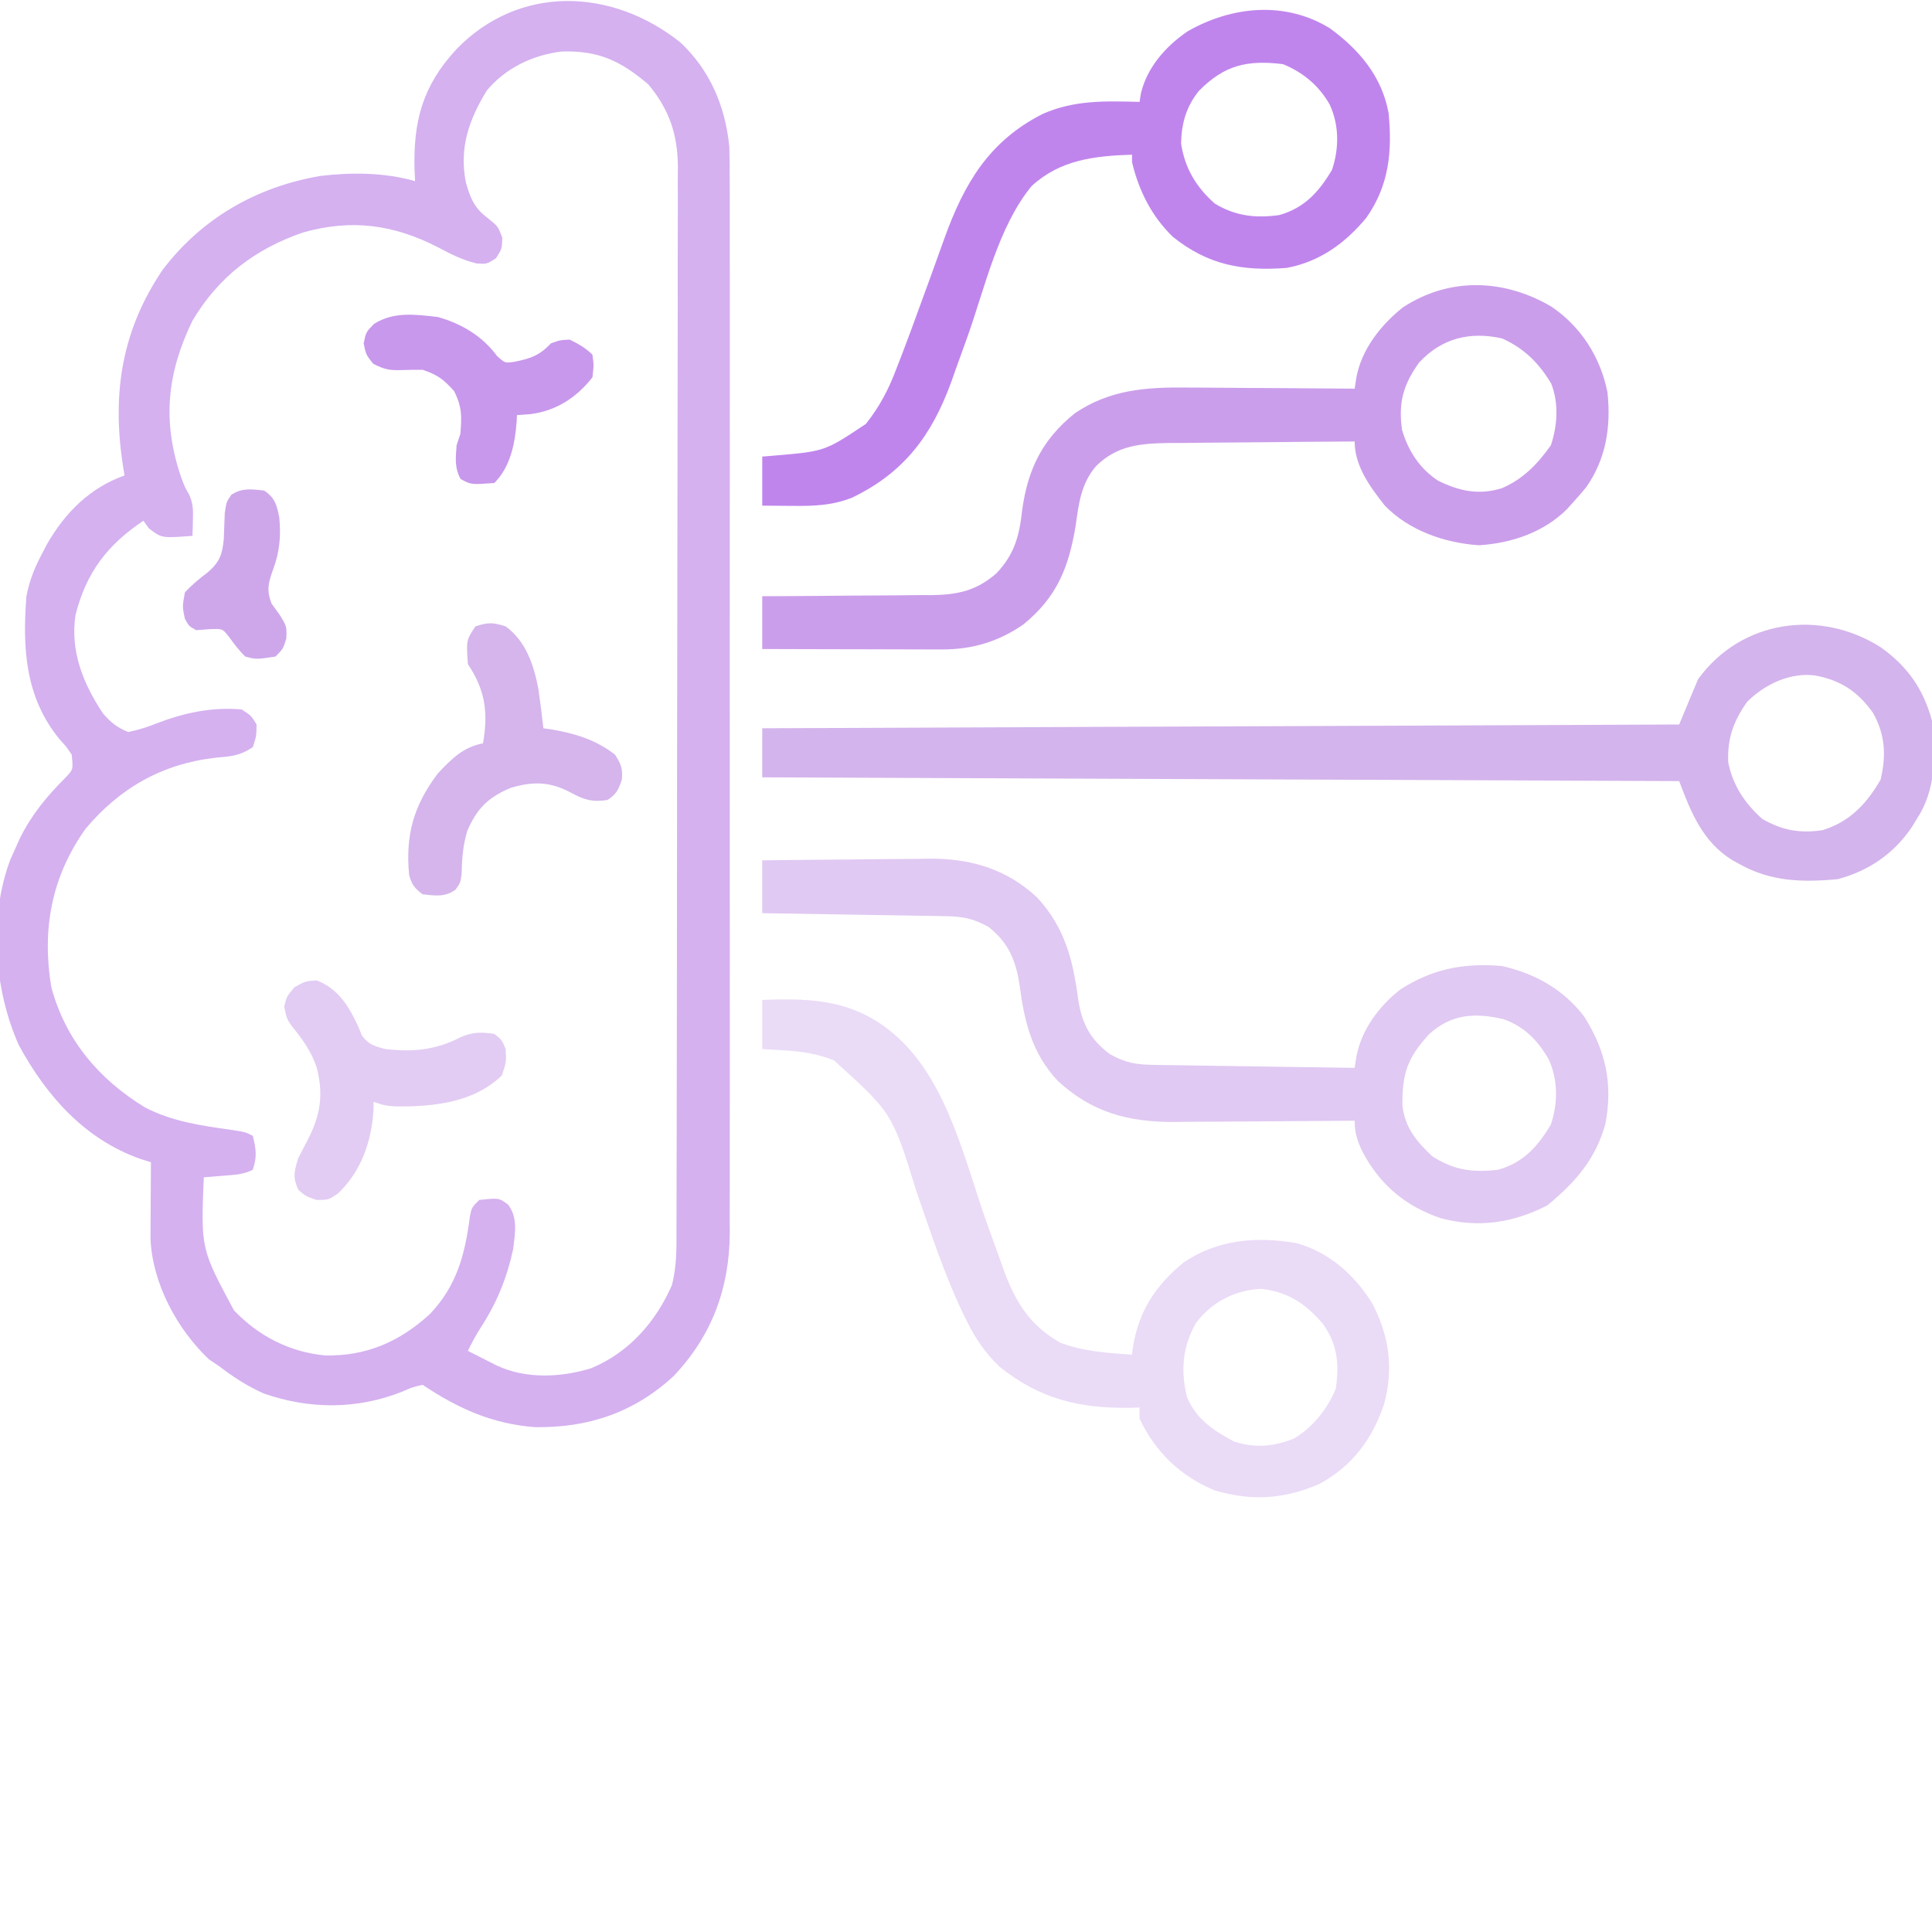
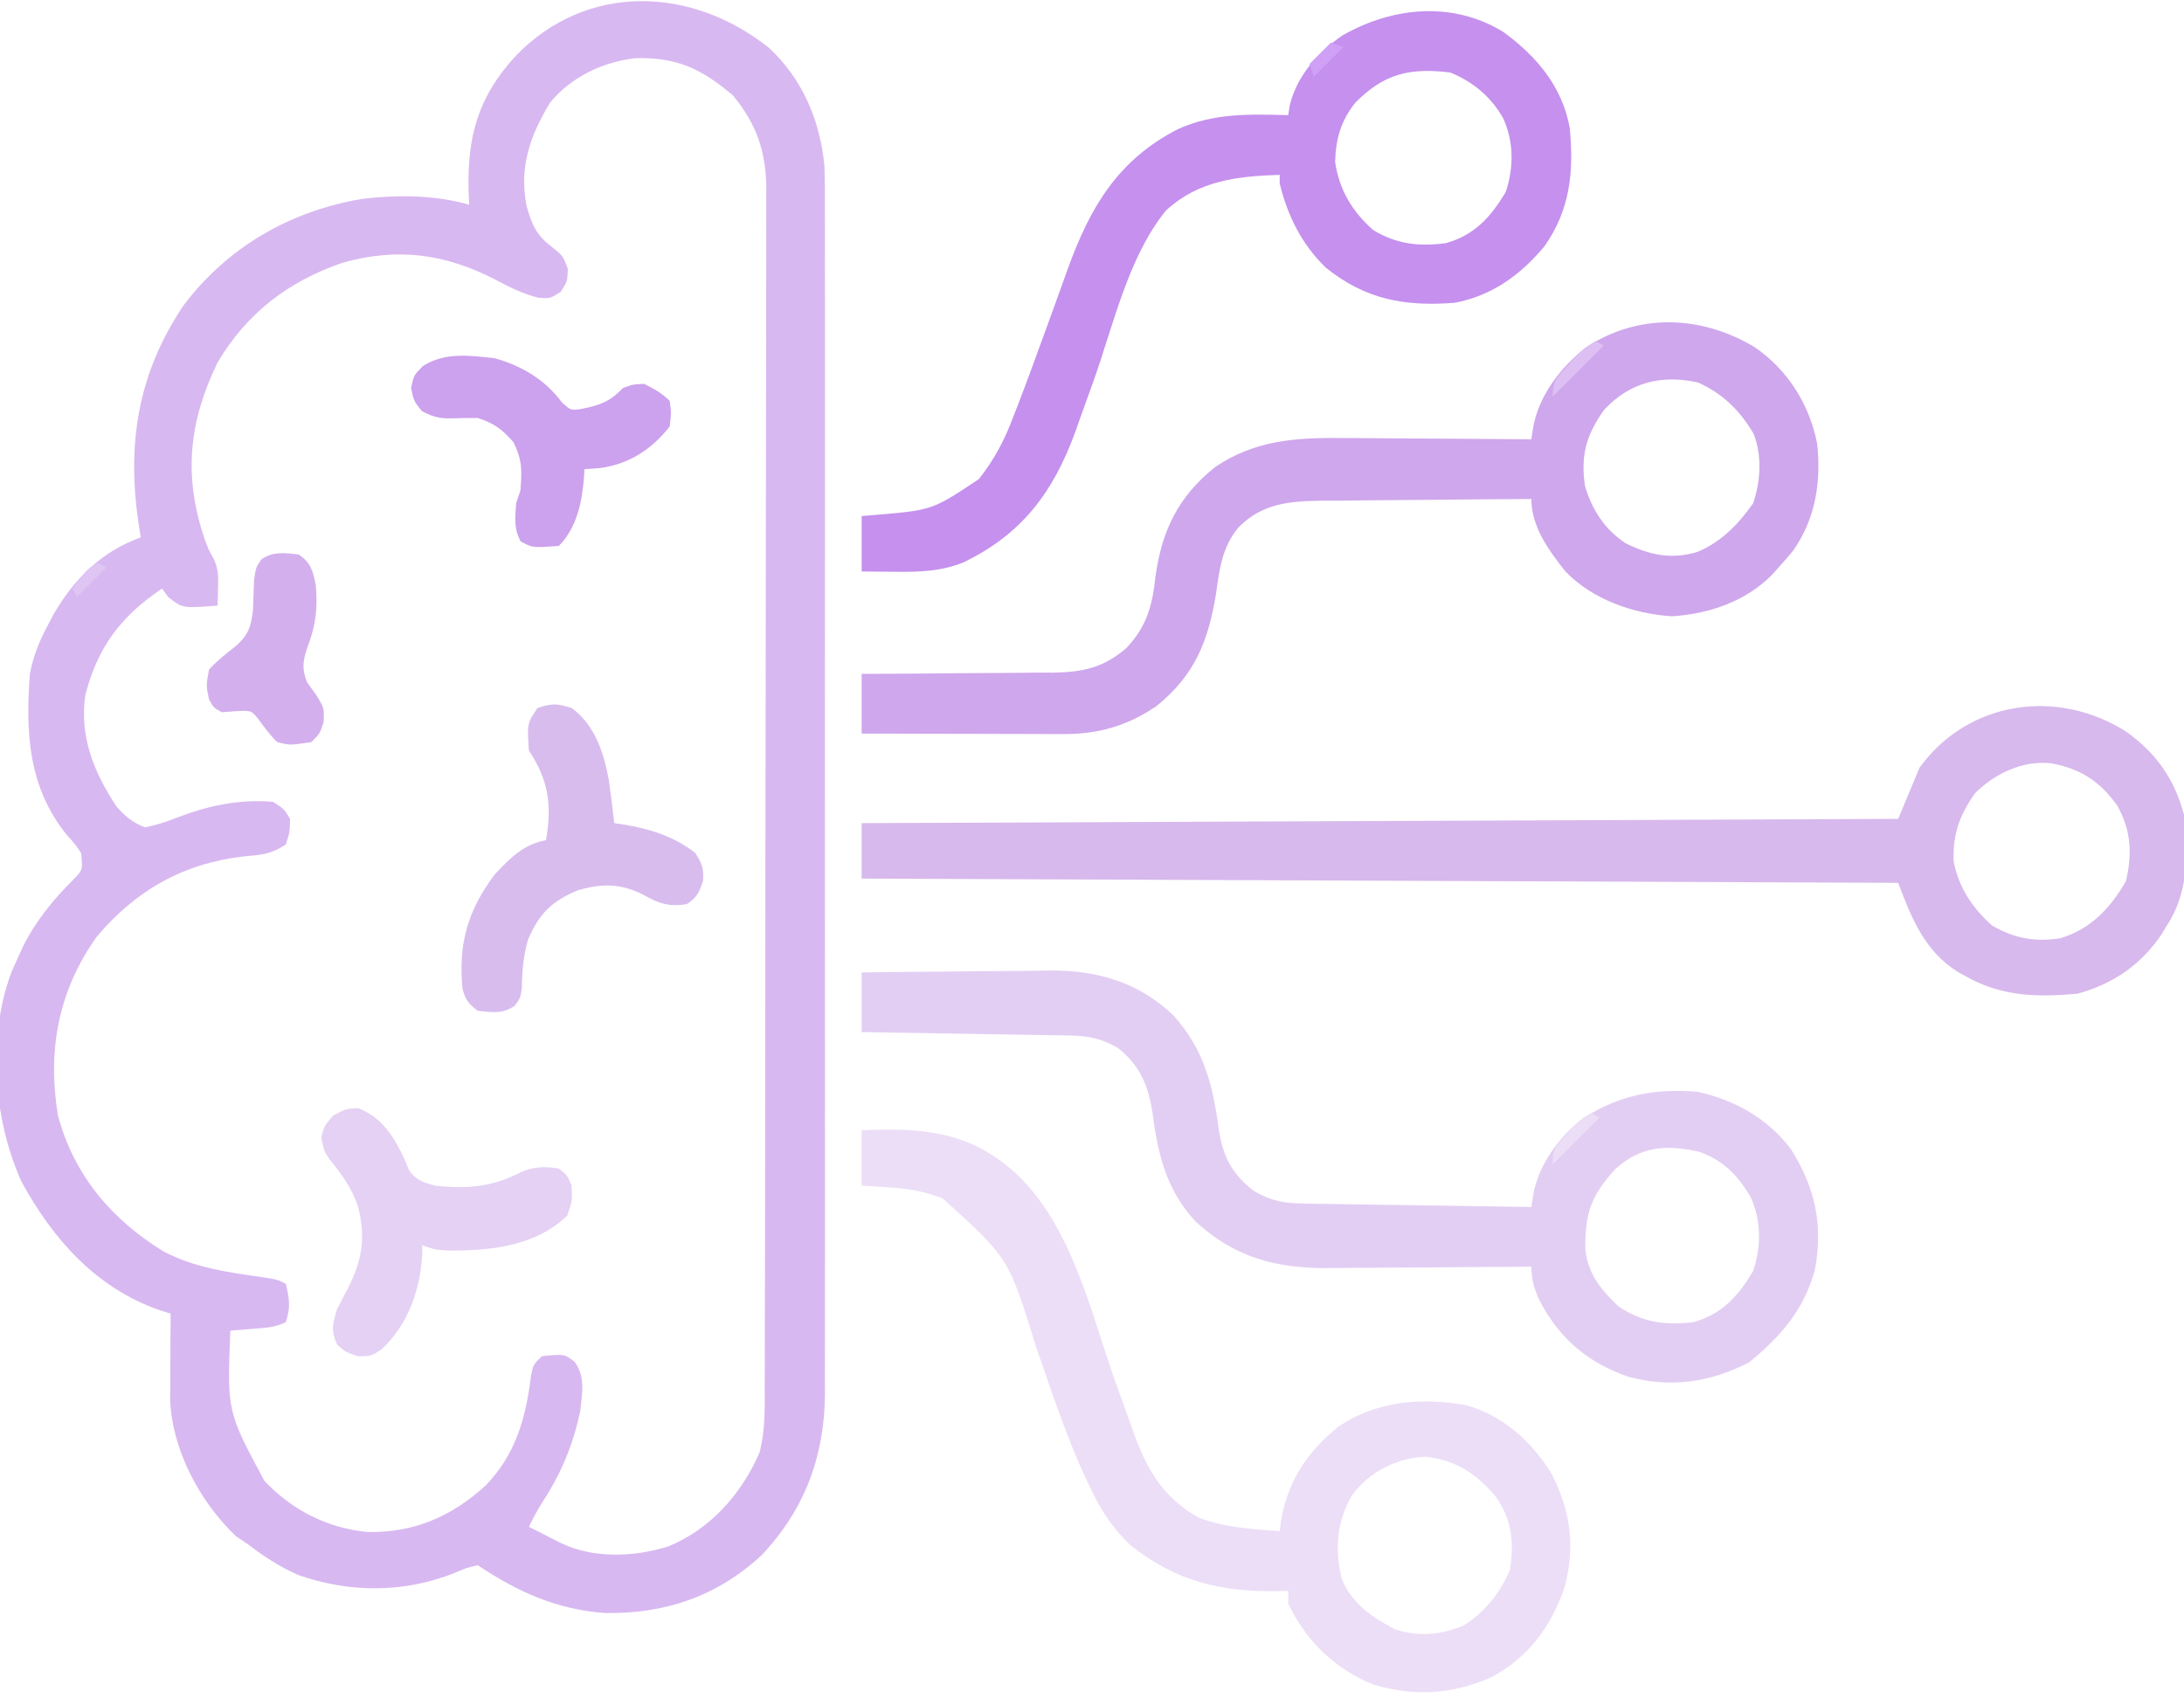
- <svg xmlns="http://www.w3.org/2000/svg" version="1.1" width="512" height="512">
-   <path d="M0 0 C7.871 7.355 11.967 17.065 12.966 27.721 C13.071 30.947 13.088 34.16 13.068 37.388 C13.073 38.615 13.078 39.841 13.083 41.105 C13.092 44.48 13.089 47.854 13.08 51.228 C13.073 54.879 13.083 58.53 13.092 62.181 C13.105 69.322 13.102 76.462 13.093 83.603 C13.087 89.408 13.086 95.214 13.089 101.02 C13.089 101.848 13.09 102.676 13.09 103.529 C13.091 105.211 13.092 106.893 13.093 108.576 C13.102 124.331 13.092 140.086 13.076 155.841 C13.062 169.344 13.065 182.847 13.079 196.351 C13.095 212.051 13.101 227.752 13.092 243.453 C13.091 245.128 13.09 246.804 13.089 248.48 C13.088 249.305 13.088 250.129 13.088 250.978 C13.085 256.774 13.089 262.569 13.096 268.364 C13.105 275.432 13.102 282.499 13.087 289.567 C13.079 293.169 13.076 296.772 13.085 300.374 C13.096 304.287 13.083 308.199 13.068 312.112 C13.075 313.24 13.082 314.368 13.089 315.529 C12.98 330.211 8.346 342.714 -1.789 353.422 C-12.257 363.079 -24.394 367.175 -38.512 366.961 C-49.877 366.105 -58.943 361.997 -68.312 355.75 C-70.966 356.356 -70.966 356.356 -73.75 357.562 C-85.612 362.291 -98.356 362.282 -110.438 358.023 C-114.803 356.09 -118.537 353.65 -122.312 350.75 C-123.179 350.173 -124.045 349.595 -124.938 349 C-133.395 340.988 -139.927 328.847 -140.426 317.071 C-140.421 316.134 -140.416 315.196 -140.41 314.23 C-140.407 313.209 -140.404 312.187 -140.4 311.135 C-140.392 310.08 -140.384 309.025 -140.375 307.938 C-140.37 306.863 -140.366 305.789 -140.361 304.682 C-140.35 302.038 -140.333 299.394 -140.312 296.75 C-141.205 296.473 -142.097 296.196 -143.016 295.91 C-157.889 290.676 -167.976 279.211 -175.312 265.75 C-181.904 250.984 -183.331 231.811 -177.566 216.527 C-177.153 215.611 -176.739 214.694 -176.312 213.75 C-175.888 212.803 -175.464 211.855 -175.027 210.879 C-171.922 204.643 -167.982 199.861 -163.07 194.941 C-160.895 192.698 -160.895 192.698 -161.312 188.75 C-162.702 186.662 -162.702 186.662 -164.562 184.625 C-173.654 173.491 -174.374 160.551 -173.312 146.75 C-172.52 142.706 -171.24 139.382 -169.312 135.75 C-168.827 134.818 -168.341 133.886 -167.84 132.926 C-163.013 124.562 -156.522 118.044 -147.312 114.75 C-147.564 113.188 -147.564 113.188 -147.82 111.594 C-150.585 92.871 -148.072 76.358 -137.25 60.312 C-126.888 46.608 -112.273 38.229 -95.375 35.375 C-87.105 34.384 -78.377 34.449 -70.312 36.75 C-70.359 35.795 -70.405 34.84 -70.453 33.855 C-70.815 20.882 -68.36 11.517 -59.312 1.75 C-42.68 -15.392 -18.131 -14.471 0 0 Z M-51.312 12.75 C-56.064 20.55 -58.653 27.933 -56.852 37.094 C-55.693 41.184 -54.637 43.85 -51.188 46.438 C-48.312 48.75 -48.312 48.75 -47.188 51.812 C-47.312 54.75 -47.312 54.75 -48.875 57.188 C-51.312 58.75 -51.312 58.75 -54.035 58.562 C-57.796 57.63 -60.774 56.141 -64.188 54.312 C-75.913 48.278 -87.061 46.691 -100.062 50.375 C-112.762 54.753 -122.454 62.175 -129.312 73.75 C-136.019 87.611 -137.361 100.22 -132.383 115.008 C-131.404 117.685 -131.404 117.685 -130.188 119.82 C-129.118 122.18 -129.112 123.923 -129.188 126.5 C-129.206 127.299 -129.224 128.098 -129.242 128.922 C-129.265 129.525 -129.289 130.128 -129.312 130.75 C-137.505 131.38 -137.505 131.38 -140.875 128.75 C-141.587 127.76 -141.587 127.76 -142.312 126.75 C-151.888 133.166 -157.451 140.464 -160.312 151.75 C-161.737 161.385 -158.261 169.931 -153.008 177.84 C-150.872 180.246 -149.322 181.547 -146.312 182.75 C-143.617 182.164 -141.458 181.517 -138.938 180.5 C-131.498 177.642 -124.325 176.093 -116.312 176.75 C-113.75 178.375 -113.75 178.375 -112.312 180.75 C-112.375 183.875 -112.375 183.875 -113.312 186.75 C-116.868 189.12 -119.023 189.166 -123.25 189.562 C-137.345 191.193 -148.572 197.559 -157.68 208.445 C-166.701 221.179 -169.228 235.1 -166.73 250.289 C-163.002 264.285 -154.095 274.796 -141.867 282.238 C-134.631 285.989 -127.034 287.045 -119.059 288.172 C-115.312 288.75 -115.312 288.75 -113.312 289.75 C-112.462 293.307 -112.143 295.243 -113.312 298.75 C-115.881 300.034 -118.078 300.08 -120.938 300.312 C-122.442 300.438 -122.442 300.438 -123.977 300.566 C-124.747 300.627 -125.518 300.688 -126.312 300.75 C-127.076 319.691 -127.076 319.691 -118.312 336 C-111.83 342.815 -103.591 347.048 -94.207 347.953 C-83.242 348.2 -74.364 344.311 -66.336 336.934 C-59.281 329.504 -57.065 321.195 -55.805 311.219 C-55.312 308.75 -55.312 308.75 -53.312 306.75 C-48.059 306.191 -48.059 306.191 -45.648 307.996 C-43.006 311.465 -43.824 315.611 -44.312 319.75 C-45.976 327.436 -48.659 334.044 -52.945 340.629 C-54.227 342.617 -55.296 344.616 -56.312 346.75 C-54.71 347.565 -53.105 348.377 -51.5 349.188 C-50.607 349.64 -49.713 350.092 -48.793 350.559 C-41.097 354.255 -31.614 353.843 -23.562 351.312 C-13.631 347.167 -6.533 339.074 -2.271 329.381 C-0.884 324.125 -1.027 319.045 -1.038 313.631 C-1.033 312.399 -1.028 311.168 -1.022 309.899 C-1.01 306.489 -1.007 303.079 -1.007 299.668 C-1.005 295.987 -0.992 292.306 -0.981 288.625 C-0.958 280.579 -0.95 272.534 -0.945 264.488 C-0.942 259.463 -0.935 254.437 -0.928 249.411 C-0.908 235.49 -0.892 221.569 -0.889 207.648 C-0.889 206.757 -0.889 205.867 -0.889 204.949 C-0.888 203.144 -0.888 201.339 -0.888 199.534 C-0.887 198.638 -0.887 197.742 -0.887 196.818 C-0.887 195.921 -0.887 195.024 -0.886 194.1 C-0.883 179.564 -0.856 165.028 -0.818 150.491 C-0.78 135.559 -0.761 120.627 -0.761 105.695 C-0.76 97.314 -0.752 88.934 -0.723 80.553 C-0.698 73.417 -0.691 66.281 -0.706 59.145 C-0.713 55.506 -0.712 51.867 -0.69 48.229 C-0.665 44.278 -0.68 40.328 -0.698 36.377 C-0.678 34.664 -0.678 34.664 -0.658 32.917 C-0.748 24.279 -2.941 17.812 -8.488 11.129 C-15.869 4.855 -21.702 2.09 -31.508 2.402 C-39.167 3.352 -46.336 6.773 -51.312 12.75 Z " fill="#D5B1F0" transform="translate(180.3125,11.25)" />
-   <path d="M0 0 C7.118 5.108 11.256 11.003 13.566 19.457 C14.6 28.457 14.653 37.693 9.566 45.457 C9.142 46.151 8.718 46.844 8.281 47.559 C3.498 54.673 -3.167 59.239 -11.434 61.457 C-20.723 62.293 -29.129 62.141 -37.434 57.457 C-38.398 56.931 -38.398 56.931 -39.383 56.395 C-47.204 51.508 -50.297 43.822 -53.434 35.457 C-173.719 34.962 -173.719 34.962 -296.434 34.457 C-296.434 30.167 -296.434 25.877 -296.434 21.457 C-216.244 21.127 -136.054 20.797 -53.434 20.457 C-50.959 14.517 -50.959 14.517 -48.434 8.457 C-36.996 -7.314 -16.121 -10.221 0 0 Z M-35.434 14.457 C-39.048 19.577 -40.696 24.137 -40.434 30.457 C-39.263 36.523 -36.016 41.382 -31.434 45.457 C-26.203 48.517 -21.369 49.358 -15.434 48.457 C-8.245 46.253 -3.752 41.462 -0.059 35.082 C1.471 28.659 1.182 23.113 -2.105 17.312 C-6.1 11.731 -10.632 8.717 -17.434 7.457 C-24.085 6.604 -30.806 9.829 -35.434 14.457 Z " fill="#D4B4EC" transform="translate(498.4336,171.543)" />
-   <path d="M0 0 C7.833 5.306 12.993 13.444 14.82 22.715 C15.78 31.79 14.461 40.353 9.133 47.902 C8.059 49.199 6.954 50.47 5.82 51.715 C4.973 52.66 4.973 52.66 4.109 53.625 C-2.09 59.785 -10.503 62.645 -19.18 63.215 C-28.266 62.637 -37.795 59.318 -44.18 52.715 C-48.109 47.74 -52.18 42.254 -52.18 35.715 C-59.734 35.753 -67.289 35.813 -74.843 35.899 C-78.352 35.938 -81.86 35.97 -85.369 35.986 C-89.41 36.004 -93.451 36.054 -97.492 36.105 C-99.366 36.107 -99.366 36.107 -101.278 36.109 C-108.828 36.235 -115.131 36.67 -120.754 42.288 C-124.698 46.92 -125.301 52.174 -126.117 58.027 C-127.971 69.154 -131.074 76.97 -140.031 84.246 C-146.709 88.811 -153.553 90.848 -161.613 90.828 C-162.673 90.828 -163.734 90.828 -164.827 90.828 C-166.527 90.82 -166.527 90.82 -168.262 90.812 C-169.431 90.811 -170.6 90.81 -171.805 90.808 C-175.534 90.803 -179.263 90.79 -182.992 90.777 C-185.523 90.772 -188.053 90.768 -190.584 90.764 C-196.783 90.753 -202.981 90.735 -209.18 90.715 C-209.18 86.095 -209.18 81.475 -209.18 76.715 C-207.586 76.711 -205.992 76.707 -204.35 76.702 C-198.415 76.681 -192.482 76.626 -186.548 76.562 C-183.983 76.539 -181.419 76.525 -178.854 76.519 C-175.16 76.51 -171.467 76.469 -167.773 76.422 C-166.634 76.426 -165.494 76.43 -164.319 76.434 C-157.324 76.307 -152.574 75.317 -147.18 70.715 C-142.357 65.639 -141.051 60.816 -140.305 53.965 C-138.82 43.11 -134.973 35.152 -126.301 28.211 C-117.056 21.954 -107.405 21.283 -96.516 21.422 C-95.242 21.426 -93.969 21.43 -92.657 21.435 C-89.307 21.449 -85.957 21.475 -82.606 21.509 C-79.174 21.54 -75.741 21.553 -72.309 21.568 C-65.599 21.601 -58.889 21.651 -52.18 21.715 C-52.038 20.777 -51.896 19.839 -51.75 18.873 C-50.392 11.356 -45.303 4.887 -39.426 0.188 C-27.025 -7.943 -12.498 -7.369 0 0 Z M-35.117 14.805 C-39.311 20.702 -40.653 25.401 -39.617 32.652 C-37.971 38.23 -34.962 42.884 -30.066 46.105 C-24.42 48.875 -19.311 49.986 -13.148 48.09 C-7.53 45.67 -3.686 41.664 -0.18 36.715 C1.565 31.481 1.945 25.599 -0.086 20.391 C-3.316 14.956 -7.294 11.004 -13.117 8.402 C-21.594 6.499 -29.092 8.306 -35.117 14.805 Z " fill="#CB9EEB" transform="translate(411.1797,81.28516)" />
-   <path d="M0 0 C7.489 -0.099 14.978 -0.172 22.467 -0.22 C25.011 -0.24 27.555 -0.267 30.099 -0.302 C33.77 -0.351 37.441 -0.373 41.113 -0.391 C42.238 -0.411 43.362 -0.432 44.521 -0.453 C55.415 -0.456 64.989 2.376 73 10 C80.234 17.924 82.352 26.433 83.729 36.82 C84.698 43.156 86.816 47.351 92.062 51.312 C96.173 53.674 99.09 54.136 103.757 54.205 C105.528 54.235 105.528 54.235 107.335 54.266 C108.61 54.282 109.886 54.299 111.199 54.316 C112.505 54.337 113.81 54.358 115.155 54.379 C118.622 54.435 122.089 54.484 125.556 54.532 C129.095 54.582 132.635 54.638 136.174 54.693 C143.116 54.801 150.058 54.902 157 55 C157.141 54.063 157.282 53.126 157.427 52.16 C158.723 45.011 163.409 38.687 169.07 34.246 C177.596 28.741 185.961 27.149 196 28 C204.752 29.948 212.355 34.205 217.82 41.395 C223.557 50.415 225.499 59.395 223.418 69.953 C220.788 79.32 215.444 85.313 208.062 91.438 C198.937 96.093 189.9 97.462 179.938 94.875 C170.384 91.65 163.654 85.948 158.969 77.039 C157.682 74.215 157 72.125 157 69 C155.943 69.01 155.943 69.01 154.865 69.02 C148.187 69.081 141.51 69.126 134.831 69.155 C131.399 69.171 127.967 69.192 124.535 69.226 C120.578 69.266 116.621 69.28 112.664 69.293 C111.447 69.308 110.23 69.324 108.976 69.34 C96.863 69.342 87.248 66.731 78.246 58.371 C71.471 51.053 69.483 42.84 68.214 33.204 C67.266 26.68 65.313 21.794 59.938 17.625 C55.985 15.438 53.15 14.867 48.702 14.795 C47.621 14.775 46.541 14.755 45.427 14.734 C43.678 14.709 43.678 14.709 41.895 14.684 C40.7 14.663 39.506 14.642 38.275 14.621 C34.454 14.555 30.633 14.496 26.812 14.438 C24.225 14.394 21.637 14.351 19.049 14.307 C12.699 14.199 6.35 14.098 0 14 C0 9.38 0 4.76 0 0 Z M176.699 46.105 C170.984 52.329 169.581 56.491 169.652 64.918 C170.318 70.821 173.306 74.39 177.5 78.375 C183.227 82.098 188.246 82.804 195 82 C201.69 80.136 205.527 75.853 209 70 C210.893 64.32 210.921 58.259 208.438 52.75 C205.481 47.679 202.018 44.073 196.418 42.082 C188.813 40.327 182.607 40.699 176.699 46.105 Z " fill="#E0C9F2" transform="translate(202,228)" />
-   <path d="M0 0 C7.83 5.725 13.828 12.797 15.59 22.523 C16.575 32.788 15.696 41.686 9.672 50.25 C4.048 56.999 -2.643 61.876 -11.41 63.523 C-23.165 64.427 -32.309 62.746 -41.594 55.281 C-47.238 49.819 -50.582 43.109 -52.41 35.523 C-52.41 34.863 -52.41 34.203 -52.41 33.523 C-62.305 33.829 -71.447 34.849 -79.038 41.852 C-87.86 52.597 -91.443 68.916 -96.024 81.775 C-97.112 84.822 -98.214 87.864 -99.316 90.906 C-99.638 91.823 -99.961 92.74 -100.292 93.685 C-105.464 107.906 -112.818 117.776 -126.578 124.395 C-131.972 126.545 -136.967 126.653 -142.723 126.586 C-143.463 126.581 -144.204 126.577 -144.967 126.572 C-146.781 126.561 -148.596 126.543 -150.41 126.523 C-150.41 122.233 -150.41 117.943 -150.41 113.523 C-149.371 113.437 -148.332 113.351 -147.262 113.262 C-133.825 112.13 -133.825 112.13 -122.931 104.852 C-119.294 100.25 -116.894 95.681 -114.848 90.211 C-114.528 89.391 -114.209 88.572 -113.879 87.727 C-111.873 82.531 -109.96 77.302 -108.06 72.066 C-107.211 69.729 -106.358 67.392 -105.504 65.056 C-104.372 61.958 -103.258 58.855 -102.154 55.747 C-96.917 41.213 -90.36 29.973 -76.156 22.746 C-67.748 19.003 -59.506 19.291 -50.41 19.523 C-50.298 18.79 -50.186 18.056 -50.07 17.301 C-48.422 10.367 -43.457 4.755 -37.664 0.809 C-25.932 -5.881 -11.852 -7.261 0 0 Z M-34.723 16.648 C-38.071 20.861 -39.287 25.172 -39.41 30.523 C-38.465 37.033 -35.347 42.227 -30.41 46.523 C-24.909 49.803 -19.665 50.378 -13.41 49.523 C-6.719 47.64 -2.889 43.386 0.59 37.523 C2.499 31.795 2.502 25.748 -0.035 20.211 C-2.884 15.21 -7.068 11.71 -12.41 9.523 C-21.95 8.366 -27.939 9.767 -34.723 16.648 Z " fill="#C085ED" transform="translate(352.4102,7.476562)" />
-   <path d="M0 0 C13.924 -0.588 25.216 0.146 36 10 C49.365 22.299 53.745 42.969 59.689 59.588 C60.784 62.644 61.893 65.695 63.004 68.746 C63.331 69.672 63.658 70.598 63.995 71.553 C67.088 79.996 70.901 86.233 78.887 90.777 C84.993 93.175 91.502 93.532 98 94 C98.075 93.383 98.15 92.765 98.227 92.129 C99.714 82.549 104.245 75.612 111.754 69.508 C120.793 63.44 131.007 62.642 141.574 64.438 C150.326 66.881 157.109 72.969 161.781 80.613 C166.198 89.263 167.317 97.689 164.812 107.062 C161.716 116.324 156.318 123.637 147.578 128.289 C138.268 132.308 129.765 132.836 120 130 C110.858 126.259 104.258 119.857 100 111 C100 110.01 100 109.02 100 108 C99.25 108.023 98.5 108.046 97.727 108.07 C84.16 108.31 73.623 105.799 62.875 97.188 C59.095 93.521 56.498 89.776 54.203 85.074 C53.865 84.388 53.526 83.702 53.177 82.995 C48.195 72.578 44.636 61.565 40.849 50.674 C34.463 29.974 34.463 29.974 19 16 C14.663 14.301 10.766 13.659 6.125 13.375 C4.104 13.251 2.083 13.127 0 13 C0 8.71 0 4.42 0 0 Z M114.938 85.625 C111.377 91.828 110.821 98.33 112.578 105.289 C115.055 111.121 119.527 114.087 125 117 C130.537 118.846 135.669 118.354 141.008 116.184 C145.881 113.288 149.895 108.248 152 103 C152.972 96.41 152.438 91.158 148.492 85.719 C143.883 80.41 139.376 77.401 132.312 76.562 C125.458 76.77 118.99 80.109 114.938 85.625 Z " fill="#EADBF7" transform="translate(202,265)" />
-   <path d="M0 0 C5.42 3.942 7.502 10.351 8.695 16.699 C9.188 20.129 9.628 23.555 10 27 C10.617 27.086 11.235 27.173 11.871 27.262 C18.197 28.311 23.875 30.002 29 34 C30.588 36.522 31.032 37.559 30.812 40.562 C29.906 43.282 29.399 44.428 27 46 C23 46.651 20.616 45.919 17.188 44 C11.744 41.118 7.254 41.033 1.383 42.777 C-4.628 45.283 -7.615 48.261 -10.184 54.23 C-11.306 58.038 -11.607 61.694 -11.664 65.652 C-12 68 -12 68 -13.305 69.793 C-16.137 71.81 -18.653 71.359 -22 71 C-24.136 69.419 -24.889 68.413 -25.582 65.836 C-26.569 55.301 -24.409 47.532 -18 39 C-14.428 35.215 -11.25 31.945 -6 31 C-4.58 22.868 -5.369 16.947 -10 10 C-10.452 3.677 -10.452 3.677 -8 0 C-4.618 -1.127 -3.352 -1.063 0 0 Z " fill="#D5B5EC" transform="translate(134,166)" />
-   <path d="M0 0 C5.787 2.244 8.631 7.011 11.125 12.5 C11.384 13.156 11.643 13.812 11.91 14.488 C13.59 16.965 15.214 17.372 18.062 18.188 C25.493 19.015 31.422 18.512 38.062 15.094 C41.196 13.674 43.707 13.651 47.062 14.188 C49.062 15.75 49.062 15.75 50.062 18.188 C50.25 21.625 50.25 21.625 49.062 25.188 C41.543 32.454 30.753 33.532 20.848 33.391 C18.062 33.188 18.062 33.188 15.062 32.188 C15.06 32.77 15.057 33.353 15.055 33.953 C14.656 42.405 11.835 50.65 5.555 56.539 C3.062 58.188 3.062 58.188 -0.062 58.188 C-2.938 57.188 -2.938 57.188 -4.875 55.5 C-6.405 52.17 -5.985 50.722 -4.938 47.188 C-4.124 45.573 -3.288 43.97 -2.438 42.375 C0.976 35.737 1.855 30.4 0 23.125 C-1.474 18.684 -3.779 15.606 -6.688 12 C-7.938 10.188 -7.938 10.188 -8.625 6.938 C-7.938 4.188 -7.938 4.188 -5.812 1.75 C-2.938 0.188 -2.938 0.188 0 0 Z " fill="#E2CCF3" transform="translate(83.9375,259.8125)" />
-   <path d="M0 0 C6.302 1.762 11.831 5.056 15.75 10.375 C17.828 12.229 17.828 12.229 20.145 11.91 C24.473 11.064 26.962 10.246 30 7 C32.375 6.125 32.375 6.125 35 6 C37.283 7.142 39.19 8.19 41 10 C41.375 12.75 41.375 12.75 41 16 C36.764 21.391 31.365 24.885 24.562 25.75 C23.387 25.832 22.211 25.915 21 26 C20.961 26.835 20.961 26.835 20.922 27.688 C20.49 33.496 19.301 39.699 15 44 C8.833 44.457 8.833 44.457 6.062 42.938 C4.421 39.945 4.761 37.345 5 34 C5.33 33.01 5.66 32.02 6 31 C6.384 26.31 6.459 23.936 4.375 19.688 C1.63 16.581 -0.061 15.313 -4 14 C-5.687 13.976 -7.376 14 -9.062 14.062 C-12.624 14.165 -13.859 14.074 -17.125 12.375 C-19 10 -19 10 -19.625 7 C-19 4 -19 4 -16.883 1.844 C-11.679 -1.484 -5.961 -0.662 0 0 Z " fill="#C898EC" transform="translate(116,84)" />
-   <path d="M0 0 C2.852 1.901 3.327 3.747 4 7 C4.49 11.93 4.143 16.085 2.438 20.75 C1.154 24.276 0.536 26.389 2 30 C2.701 30.969 3.402 31.939 4.125 32.938 C6 36 6 36 5.875 39.25 C5 42 5 42 3 44 C-2.052 44.758 -2.052 44.758 -5 44 C-6.739 42.312 -8.062 40.5 -9.492 38.547 C-11.071 36.583 -11.071 36.583 -14.688 36.75 C-15.781 36.833 -16.874 36.915 -18 37 C-19.938 35.938 -19.938 35.938 -21 34 C-21.688 30.75 -21.688 30.75 -21 27 C-19.125 24.964 -17.157 23.337 -14.945 21.676 C-11.817 18.981 -11.096 16.971 -10.691 12.871 C-10.605 10.58 -10.522 8.288 -10.441 5.996 C-10 3 -10 3 -8.684 1.121 C-5.833 -0.777 -3.303 -0.354 0 0 Z " fill="#CEA7EB" transform="translate(70,130)" />
+ <svg xmlns="http://www.w3.org/2000/svg" version="1.1" width="512" height="398">
+   <path d="M0 0 C7.871 7.355 11.967 17.065 12.966 27.721 C13.071 30.947 13.088 34.16 13.068 37.388 C13.073 38.615 13.078 39.841 13.083 41.105 C13.092 44.48 13.089 47.854 13.08 51.228 C13.073 54.879 13.083 58.53 13.092 62.181 C13.105 69.322 13.102 76.462 13.093 83.603 C13.087 89.408 13.086 95.214 13.089 101.02 C13.089 101.848 13.09 102.676 13.09 103.529 C13.091 105.211 13.092 106.893 13.093 108.576 C13.102 124.331 13.092 140.086 13.076 155.841 C13.062 169.344 13.065 182.847 13.079 196.351 C13.095 212.051 13.101 227.752 13.092 243.453 C13.091 245.128 13.09 246.804 13.089 248.48 C13.088 249.305 13.088 250.129 13.088 250.978 C13.085 256.774 13.089 262.569 13.096 268.364 C13.105 275.432 13.102 282.499 13.087 289.567 C13.079 293.169 13.076 296.772 13.085 300.374 C13.096 304.287 13.083 308.199 13.068 312.112 C13.075 313.24 13.082 314.368 13.089 315.529 C12.98 330.211 8.346 342.714 -1.789 353.422 C-12.257 363.079 -24.394 367.175 -38.512 366.961 C-49.877 366.105 -58.943 361.997 -68.312 355.75 C-70.966 356.356 -70.966 356.356 -73.75 357.562 C-85.612 362.291 -98.356 362.282 -110.438 358.023 C-114.803 356.09 -118.537 353.65 -122.312 350.75 C-123.179 350.173 -124.045 349.595 -124.938 349 C-133.395 340.988 -139.927 328.847 -140.426 317.071 C-140.421 316.134 -140.416 315.196 -140.41 314.23 C-140.407 313.209 -140.404 312.187 -140.4 311.135 C-140.392 310.08 -140.384 309.025 -140.375 307.938 C-140.37 306.863 -140.366 305.789 -140.361 304.682 C-140.35 302.038 -140.333 299.394 -140.312 296.75 C-141.205 296.473 -142.097 296.196 -143.016 295.91 C-157.889 290.676 -167.976 279.211 -175.312 265.75 C-181.904 250.984 -183.331 231.811 -177.566 216.527 C-177.153 215.611 -176.739 214.694 -176.312 213.75 C-175.888 212.803 -175.464 211.855 -175.027 210.879 C-171.922 204.643 -167.982 199.861 -163.07 194.941 C-160.895 192.698 -160.895 192.698 -161.312 188.75 C-162.702 186.662 -162.702 186.662 -164.562 184.625 C-173.654 173.491 -174.374 160.551 -173.312 146.75 C-172.52 142.706 -171.24 139.382 -169.312 135.75 C-168.827 134.818 -168.341 133.886 -167.84 132.926 C-163.013 124.562 -156.522 118.044 -147.312 114.75 C-147.564 113.188 -147.564 113.188 -147.82 111.594 C-150.585 92.871 -148.072 76.358 -137.25 60.312 C-126.888 46.608 -112.273 38.229 -95.375 35.375 C-87.105 34.384 -78.377 34.449 -70.312 36.75 C-70.359 35.795 -70.405 34.84 -70.453 33.855 C-70.815 20.882 -68.36 11.517 -59.312 1.75 C-42.68 -15.392 -18.131 -14.471 0 0 Z M-51.312 12.75 C-56.064 20.55 -58.653 27.933 -56.852 37.094 C-55.693 41.184 -54.637 43.85 -51.188 46.438 C-48.312 48.75 -48.312 48.75 -47.188 51.812 C-47.312 54.75 -47.312 54.75 -48.875 57.188 C-51.312 58.75 -51.312 58.75 -54.035 58.562 C-57.796 57.63 -60.774 56.141 -64.188 54.312 C-75.913 48.278 -87.061 46.691 -100.062 50.375 C-112.762 54.753 -122.454 62.175 -129.312 73.75 C-136.019 87.611 -137.361 100.22 -132.383 115.008 C-131.404 117.685 -131.404 117.685 -130.188 119.82 C-129.118 122.18 -129.112 123.923 -129.188 126.5 C-129.206 127.299 -129.224 128.098 -129.242 128.922 C-129.265 129.525 -129.289 130.128 -129.312 130.75 C-137.505 131.38 -137.505 131.38 -140.875 128.75 C-141.587 127.76 -141.587 127.76 -142.312 126.75 C-151.888 133.166 -157.451 140.464 -160.312 151.75 C-161.737 161.385 -158.261 169.931 -153.008 177.84 C-150.872 180.246 -149.322 181.547 -146.312 182.75 C-143.617 182.164 -141.458 181.517 -138.938 180.5 C-131.498 177.642 -124.325 176.093 -116.312 176.75 C-113.75 178.375 -113.75 178.375 -112.312 180.75 C-112.375 183.875 -112.375 183.875 -113.312 186.75 C-116.868 189.12 -119.023 189.166 -123.25 189.562 C-137.345 191.193 -148.572 197.559 -157.68 208.445 C-166.701 221.179 -169.228 235.1 -166.73 250.289 C-163.002 264.285 -154.095 274.796 -141.867 282.238 C-134.631 285.989 -127.034 287.045 -119.059 288.172 C-115.312 288.75 -115.312 288.75 -113.312 289.75 C-112.462 293.307 -112.143 295.243 -113.312 298.75 C-115.881 300.034 -118.078 300.08 -120.938 300.312 C-122.442 300.438 -122.442 300.438 -123.977 300.566 C-124.747 300.627 -125.518 300.688 -126.312 300.75 C-127.076 319.691 -127.076 319.691 -118.312 336 C-111.83 342.815 -103.591 347.048 -94.207 347.953 C-83.242 348.2 -74.364 344.311 -66.336 336.934 C-59.281 329.504 -57.065 321.195 -55.805 311.219 C-55.312 308.75 -55.312 308.75 -53.312 306.75 C-48.059 306.191 -48.059 306.191 -45.648 307.996 C-43.006 311.465 -43.824 315.611 -44.312 319.75 C-45.976 327.436 -48.659 334.044 -52.945 340.629 C-54.227 342.617 -55.296 344.616 -56.312 346.75 C-54.71 347.565 -53.105 348.377 -51.5 349.188 C-50.607 349.64 -49.713 350.092 -48.793 350.559 C-41.097 354.255 -31.614 353.843 -23.562 351.312 C-13.631 347.167 -6.533 339.074 -2.271 329.381 C-0.884 324.125 -1.027 319.045 -1.038 313.631 C-1.033 312.399 -1.028 311.168 -1.022 309.899 C-1.01 306.489 -1.007 303.079 -1.007 299.668 C-1.005 295.987 -0.992 292.306 -0.981 288.625 C-0.958 280.579 -0.95 272.534 -0.945 264.488 C-0.942 259.463 -0.935 254.437 -0.928 249.411 C-0.908 235.49 -0.892 221.569 -0.889 207.648 C-0.889 206.757 -0.889 205.867 -0.889 204.949 C-0.888 203.144 -0.888 201.339 -0.888 199.534 C-0.887 198.638 -0.887 197.742 -0.887 196.818 C-0.887 195.921 -0.887 195.024 -0.886 194.1 C-0.883 179.564 -0.856 165.028 -0.818 150.491 C-0.78 135.559 -0.761 120.627 -0.761 105.695 C-0.76 97.314 -0.752 88.934 -0.723 80.553 C-0.698 73.417 -0.691 66.281 -0.706 59.145 C-0.713 55.506 -0.712 51.867 -0.69 48.229 C-0.665 44.278 -0.68 40.328 -0.698 36.377 C-0.678 34.664 -0.678 34.664 -0.658 32.917 C-0.748 24.279 -2.941 17.812 -8.488 11.129 C-15.869 4.855 -21.702 2.09 -31.508 2.402 C-39.167 3.352 -46.336 6.773 -51.312 12.75 Z " fill="#D8B8F1" transform="translate(180.3125,11.25)" />
+   <path d="M0 0 C7.118 5.108 11.256 11.003 13.566 19.457 C14.6 28.457 14.653 37.693 9.566 45.457 C9.142 46.151 8.718 46.844 8.281 47.559 C3.498 54.673 -3.167 59.239 -11.434 61.457 C-20.723 62.293 -29.129 62.141 -37.434 57.457 C-38.398 56.931 -38.398 56.931 -39.383 56.395 C-47.204 51.508 -50.297 43.822 -53.434 35.457 C-173.719 34.962 -173.719 34.962 -296.434 34.457 C-296.434 30.167 -296.434 25.877 -296.434 21.457 C-216.244 21.127 -136.054 20.797 -53.434 20.457 C-50.959 14.517 -50.959 14.517 -48.434 8.457 C-36.996 -7.314 -16.121 -10.221 0 0 Z M-35.434 14.457 C-39.048 19.577 -40.696 24.137 -40.434 30.457 C-39.263 36.523 -36.016 41.382 -31.434 45.457 C-26.203 48.517 -21.369 49.358 -15.434 48.457 C-8.245 46.253 -3.752 41.462 -0.059 35.082 C1.471 28.659 1.182 23.113 -2.105 17.312 C-6.1 11.731 -10.632 8.717 -17.434 7.457 C-24.085 6.604 -30.806 9.829 -35.434 14.457 Z " fill="#D7B9ED" transform="translate(498.4336,171.543)" />
+   <path d="M0 0 C7.833 5.306 12.993 13.444 14.82 22.715 C15.78 31.79 14.461 40.353 9.133 47.902 C8.059 49.199 6.954 50.47 5.82 51.715 C4.973 52.66 4.973 52.66 4.109 53.625 C-2.09 59.785 -10.503 62.645 -19.18 63.215 C-28.266 62.637 -37.795 59.318 -44.18 52.715 C-48.109 47.74 -52.18 42.254 -52.18 35.715 C-59.734 35.753 -67.289 35.813 -74.843 35.899 C-78.352 35.938 -81.86 35.97 -85.369 35.986 C-89.41 36.004 -93.451 36.054 -97.492 36.105 C-99.366 36.107 -99.366 36.107 -101.278 36.109 C-108.828 36.235 -115.131 36.67 -120.754 42.288 C-124.698 46.92 -125.301 52.174 -126.117 58.027 C-127.971 69.154 -131.074 76.97 -140.031 84.246 C-146.709 88.811 -153.553 90.848 -161.613 90.828 C-162.673 90.828 -163.734 90.828 -164.827 90.828 C-166.527 90.82 -166.527 90.82 -168.262 90.812 C-169.431 90.811 -170.6 90.81 -171.805 90.808 C-175.534 90.803 -179.263 90.79 -182.992 90.777 C-185.523 90.772 -188.053 90.768 -190.584 90.764 C-196.783 90.753 -202.981 90.735 -209.18 90.715 C-209.18 86.095 -209.18 81.475 -209.18 76.715 C-207.586 76.711 -205.992 76.707 -204.35 76.702 C-198.415 76.681 -192.482 76.626 -186.548 76.562 C-183.983 76.539 -181.419 76.525 -178.854 76.519 C-175.16 76.51 -171.467 76.469 -167.773 76.422 C-166.634 76.426 -165.494 76.43 -164.319 76.434 C-157.324 76.307 -152.574 75.317 -147.18 70.715 C-142.357 65.639 -141.051 60.816 -140.305 53.965 C-138.82 43.11 -134.973 35.152 -126.301 28.211 C-117.056 21.954 -107.405 21.283 -96.516 21.422 C-95.242 21.426 -93.969 21.43 -92.657 21.435 C-89.307 21.449 -85.957 21.475 -82.606 21.509 C-79.174 21.54 -75.741 21.553 -72.309 21.568 C-65.599 21.601 -58.889 21.651 -52.18 21.715 C-52.038 20.777 -51.896 19.839 -51.75 18.873 C-50.392 11.356 -45.303 4.887 -39.426 0.188 C-27.025 -7.943 -12.498 -7.369 0 0 Z M-35.117 14.805 C-39.311 20.702 -40.653 25.401 -39.617 32.652 C-37.971 38.23 -34.962 42.884 -30.066 46.105 C-24.42 48.875 -19.311 49.986 -13.148 48.09 C-7.53 45.67 -3.686 41.664 -0.18 36.715 C1.565 31.481 1.945 25.599 -0.086 20.391 C-3.316 14.956 -7.294 11.004 -13.117 8.402 C-21.594 6.499 -29.092 8.306 -35.117 14.805 Z " fill="#CFA7ED" transform="translate(411.1797,81.28516)" />
+   <path d="M0 0 C7.489 -0.099 14.978 -0.172 22.467 -0.22 C25.011 -0.24 27.555 -0.267 30.099 -0.302 C33.77 -0.351 37.441 -0.373 41.113 -0.391 C42.238 -0.411 43.362 -0.432 44.521 -0.453 C55.415 -0.456 64.989 2.376 73 10 C80.234 17.924 82.352 26.433 83.729 36.82 C84.698 43.156 86.816 47.351 92.062 51.312 C96.173 53.674 99.09 54.136 103.757 54.205 C105.528 54.235 105.528 54.235 107.335 54.266 C108.61 54.282 109.886 54.299 111.199 54.316 C112.505 54.337 113.81 54.358 115.155 54.379 C118.622 54.435 122.089 54.484 125.556 54.532 C129.095 54.582 132.635 54.638 136.174 54.693 C143.116 54.801 150.058 54.902 157 55 C157.141 54.063 157.282 53.126 157.427 52.16 C158.723 45.011 163.409 38.687 169.07 34.246 C177.596 28.741 185.961 27.149 196 28 C204.752 29.948 212.355 34.205 217.82 41.395 C223.557 50.415 225.499 59.395 223.418 69.953 C220.788 79.32 215.444 85.313 208.062 91.438 C198.937 96.093 189.9 97.462 179.938 94.875 C170.384 91.65 163.654 85.948 158.969 77.039 C157.682 74.215 157 72.125 157 69 C155.943 69.01 155.943 69.01 154.865 69.02 C148.187 69.081 141.51 69.126 134.831 69.155 C131.399 69.171 127.967 69.192 124.535 69.226 C120.578 69.266 116.621 69.28 112.664 69.293 C111.447 69.308 110.23 69.324 108.976 69.34 C96.863 69.342 87.248 66.731 78.246 58.371 C71.471 51.053 69.483 42.84 68.214 33.204 C67.266 26.68 65.313 21.794 59.938 17.625 C55.985 15.438 53.15 14.867 48.702 14.795 C47.621 14.775 46.541 14.755 45.427 14.734 C43.678 14.709 43.678 14.709 41.895 14.684 C40.7 14.663 39.506 14.642 38.275 14.621 C34.454 14.555 30.633 14.496 26.812 14.438 C24.225 14.394 21.637 14.351 19.049 14.307 C12.699 14.199 6.35 14.098 0 14 C0 9.38 0 4.76 0 0 Z M176.699 46.105 C170.984 52.329 169.581 56.491 169.652 64.918 C170.318 70.821 173.306 74.39 177.5 78.375 C183.227 82.098 188.246 82.804 195 82 C201.69 80.136 205.527 75.853 209 70 C210.893 64.32 210.921 58.259 208.438 52.75 C205.481 47.679 202.018 44.073 196.418 42.082 C188.813 40.327 182.607 40.699 176.699 46.105 Z " fill="#E3CEF3" transform="translate(202,228)" />
+   <path d="M0 0 C7.83 5.725 13.828 12.797 15.59 22.523 C16.575 32.788 15.696 41.686 9.672 50.25 C4.048 56.999 -2.643 61.876 -11.41 63.523 C-23.165 64.427 -32.309 62.746 -41.594 55.281 C-47.238 49.819 -50.582 43.109 -52.41 35.523 C-52.41 34.863 -52.41 34.203 -52.41 33.523 C-62.305 33.829 -71.447 34.849 -79.038 41.852 C-87.86 52.597 -91.443 68.916 -96.024 81.775 C-97.112 84.822 -98.214 87.864 -99.316 90.906 C-99.638 91.823 -99.961 92.74 -100.292 93.685 C-105.464 107.906 -112.818 117.776 -126.578 124.395 C-131.972 126.545 -136.967 126.653 -142.723 126.586 C-143.463 126.581 -144.204 126.577 -144.967 126.572 C-146.781 126.561 -148.596 126.543 -150.41 126.523 C-150.41 122.233 -150.41 117.943 -150.41 113.523 C-149.371 113.437 -148.332 113.351 -147.262 113.262 C-133.825 112.13 -133.825 112.13 -122.931 104.852 C-119.294 100.25 -116.894 95.681 -114.848 90.211 C-114.528 89.391 -114.209 88.572 -113.879 87.727 C-111.873 82.531 -109.96 77.302 -108.06 72.066 C-107.211 69.729 -106.358 67.392 -105.504 65.056 C-104.372 61.958 -103.258 58.855 -102.154 55.747 C-96.917 41.213 -90.36 29.973 -76.156 22.746 C-67.748 19.003 -59.506 19.291 -50.41 19.523 C-50.298 18.79 -50.186 18.056 -50.07 17.301 C-48.422 10.367 -43.457 4.755 -37.664 0.809 C-25.932 -5.881 -11.852 -7.261 0 0 Z M-34.723 16.648 C-38.071 20.861 -39.287 25.172 -39.41 30.523 C-38.465 37.033 -35.347 42.227 -30.41 46.523 C-24.909 49.803 -19.665 50.378 -13.41 49.523 C-6.719 47.64 -2.889 43.386 0.59 37.523 C2.499 31.795 2.502 25.748 -0.035 20.211 C-2.884 15.21 -7.068 11.71 -12.41 9.523 C-21.95 8.366 -27.939 9.767 -34.723 16.648 Z " fill="#C590EE" transform="translate(352.4102,7.476562)" />
+   <path d="M0 0 C13.924 -0.588 25.216 0.146 36 10 C49.365 22.299 53.745 42.969 59.689 59.588 C60.784 62.644 61.893 65.695 63.004 68.746 C63.331 69.672 63.658 70.598 63.995 71.553 C67.088 79.996 70.901 86.233 78.887 90.777 C84.993 93.175 91.502 93.532 98 94 C98.075 93.383 98.15 92.765 98.227 92.129 C99.714 82.549 104.245 75.612 111.754 69.508 C120.793 63.44 131.007 62.642 141.574 64.438 C150.326 66.881 157.109 72.969 161.781 80.613 C166.198 89.263 167.317 97.689 164.812 107.062 C161.716 116.324 156.318 123.637 147.578 128.289 C138.268 132.308 129.765 132.836 120 130 C110.858 126.259 104.258 119.857 100 111 C100 110.01 100 109.02 100 108 C99.25 108.023 98.5 108.046 97.727 108.07 C84.16 108.31 73.623 105.799 62.875 97.188 C59.095 93.521 56.498 89.776 54.203 85.074 C53.865 84.388 53.526 83.702 53.177 82.995 C48.195 72.578 44.636 61.565 40.849 50.674 C34.463 29.974 34.463 29.974 19 16 C14.663 14.301 10.766 13.659 6.125 13.375 C4.104 13.251 2.083 13.127 0 13 C0 8.71 0 4.42 0 0 Z M114.938 85.625 C111.377 91.828 110.821 98.33 112.578 105.289 C115.055 111.121 119.527 114.087 125 117 C130.537 118.846 135.669 118.354 141.008 116.184 C145.881 113.288 149.895 108.248 152 103 C152.972 96.41 152.438 91.158 148.492 85.719 C143.883 80.41 139.376 77.401 132.312 76.562 C125.458 76.77 118.99 80.109 114.938 85.625 Z " fill="#ECDEF7" transform="translate(202,265)" />
+   <path d="M0 0 C5.42 3.942 7.502 10.351 8.695 16.699 C9.188 20.129 9.628 23.555 10 27 C10.617 27.086 11.235 27.173 11.871 27.262 C18.197 28.311 23.875 30.002 29 34 C30.588 36.522 31.032 37.559 30.812 40.562 C29.906 43.282 29.399 44.428 27 46 C23 46.651 20.616 45.919 17.188 44 C11.744 41.118 7.254 41.033 1.383 42.777 C-4.628 45.283 -7.615 48.261 -10.184 54.23 C-11.306 58.038 -11.607 61.694 -11.664 65.652 C-12 68 -12 68 -13.305 69.793 C-16.137 71.81 -18.653 71.359 -22 71 C-24.136 69.419 -24.889 68.413 -25.582 65.836 C-26.569 55.301 -24.409 47.532 -18 39 C-14.428 35.215 -11.25 31.945 -6 31 C-4.58 22.868 -5.369 16.947 -10 10 C-10.452 3.677 -10.452 3.677 -8 0 C-4.618 -1.127 -3.352 -1.063 0 0 Z " fill="#D8BCEE" transform="translate(134,166)" />
+   <path d="M0 0 C5.787 2.244 8.631 7.011 11.125 12.5 C11.384 13.156 11.643 13.812 11.91 14.488 C13.59 16.965 15.214 17.372 18.062 18.188 C25.493 19.015 31.422 18.512 38.062 15.094 C41.196 13.674 43.707 13.651 47.062 14.188 C49.062 15.75 49.062 15.75 50.062 18.188 C50.25 21.625 50.25 21.625 49.062 25.188 C41.543 32.454 30.753 33.532 20.848 33.391 C18.062 33.188 18.062 33.188 15.062 32.188 C15.06 32.77 15.057 33.353 15.055 33.953 C14.656 42.405 11.835 50.65 5.555 56.539 C3.062 58.188 3.062 58.188 -0.062 58.188 C-2.938 57.188 -2.938 57.188 -4.875 55.5 C-6.405 52.17 -5.985 50.722 -4.938 47.188 C-4.124 45.573 -3.288 43.97 -2.438 42.375 C0.976 35.737 1.855 30.4 0 23.125 C-1.474 18.684 -3.779 15.606 -6.688 12 C-7.938 10.188 -7.938 10.188 -8.625 6.938 C-7.938 4.188 -7.938 4.188 -5.812 1.75 C-2.938 0.188 -2.938 0.188 0 0 Z " fill="#E5D1F4" transform="translate(83.9375,259.8125)" />
+   <path d="M0 0 C6.302 1.762 11.831 5.056 15.75 10.375 C17.828 12.229 17.828 12.229 20.145 11.91 C24.473 11.064 26.962 10.246 30 7 C32.375 6.125 32.375 6.125 35 6 C37.283 7.142 39.19 8.19 41 10 C41.375 12.75 41.375 12.75 41 16 C36.764 21.391 31.365 24.885 24.562 25.75 C23.387 25.832 22.211 25.915 21 26 C20.961 26.835 20.961 26.835 20.922 27.688 C20.49 33.496 19.301 39.699 15 44 C8.833 44.457 8.833 44.457 6.062 42.938 C4.421 39.945 4.761 37.345 5 34 C5.33 33.01 5.66 32.02 6 31 C6.384 26.31 6.459 23.936 4.375 19.688 C1.63 16.581 -0.061 15.313 -4 14 C-5.687 13.976 -7.376 14 -9.062 14.062 C-12.624 14.165 -13.859 14.074 -17.125 12.375 C-19 10 -19 10 -19.625 7 C-19 4 -19 4 -16.883 1.844 C-11.679 -1.484 -5.961 -0.662 0 0 Z " fill="#CCA1ED" transform="translate(116,84)" />
+   <path d="M0 0 C2.852 1.901 3.327 3.747 4 7 C4.49 11.93 4.143 16.085 2.438 20.75 C1.154 24.276 0.536 26.389 2 30 C2.701 30.969 3.402 31.939 4.125 32.938 C6 36 6 36 5.875 39.25 C5 42 5 42 3 44 C-2.052 44.758 -2.052 44.758 -5 44 C-6.739 42.312 -8.062 40.5 -9.492 38.547 C-11.071 36.583 -11.071 36.583 -14.688 36.75 C-15.781 36.833 -16.874 36.915 -18 37 C-19.938 35.938 -19.938 35.938 -21 34 C-21.688 30.75 -21.688 30.75 -21 27 C-19.125 24.964 -17.157 23.337 -14.945 21.676 C-11.817 18.981 -11.096 16.971 -10.691 12.871 C-10.605 10.58 -10.522 8.288 -10.441 5.996 C-10 3 -10 3 -8.684 1.121 C-5.833 -0.777 -3.303 -0.354 0 0 Z " fill="#D3B0ED" transform="translate(70,130)" />
+   <path d="M0 0 C0.66 0.33 1.32 0.66 2 1 C-1.96 4.96 -5.92 8.92 -10 13 C-10 9.281 -9.126 8.639 -6.688 5.938 C-5.765 4.899 -5.765 4.899 -4.824 3.84 C-3 2 -3 2 0 0 Z " fill="#DDBFF3" transform="translate(374,80)" />
+   <path d="M0 0 C0.66 0.33 1.32 0.66 2 1 C-1.63 4.63 -5.26 8.26 -9 12 C-9 8.476 -8.449 7.985 -6.188 5.438 C-5.404 4.538 -5.404 4.538 -4.605 3.621 C-3 2 -3 2 0 0 Z " fill="#ECDEF6" transform="translate(373,261)" />
+   <path d="M0 0 C0.99 0.33 1.98 0.66 3 1 C0.69 3.31 -1.62 5.62 -4 8 C-4.33 7.01 -4.66 6.02 -5 5 C-3.35 3.35 -1.7 1.7 0 0 Z " fill="#CFA0F6" transform="translate(312,10)" />
+   <path d="M0 0 C0.66 0.33 1.32 0.66 2 1 C-0.31 3.31 -2.62 5.62 -5 8 C-5.33 7.34 -5.66 6.68 -6 6 C-2.25 1.125 -2.25 1.125 0 0 Z " fill="#DFC5F3" transform="translate(23,132)" />
</svg>
